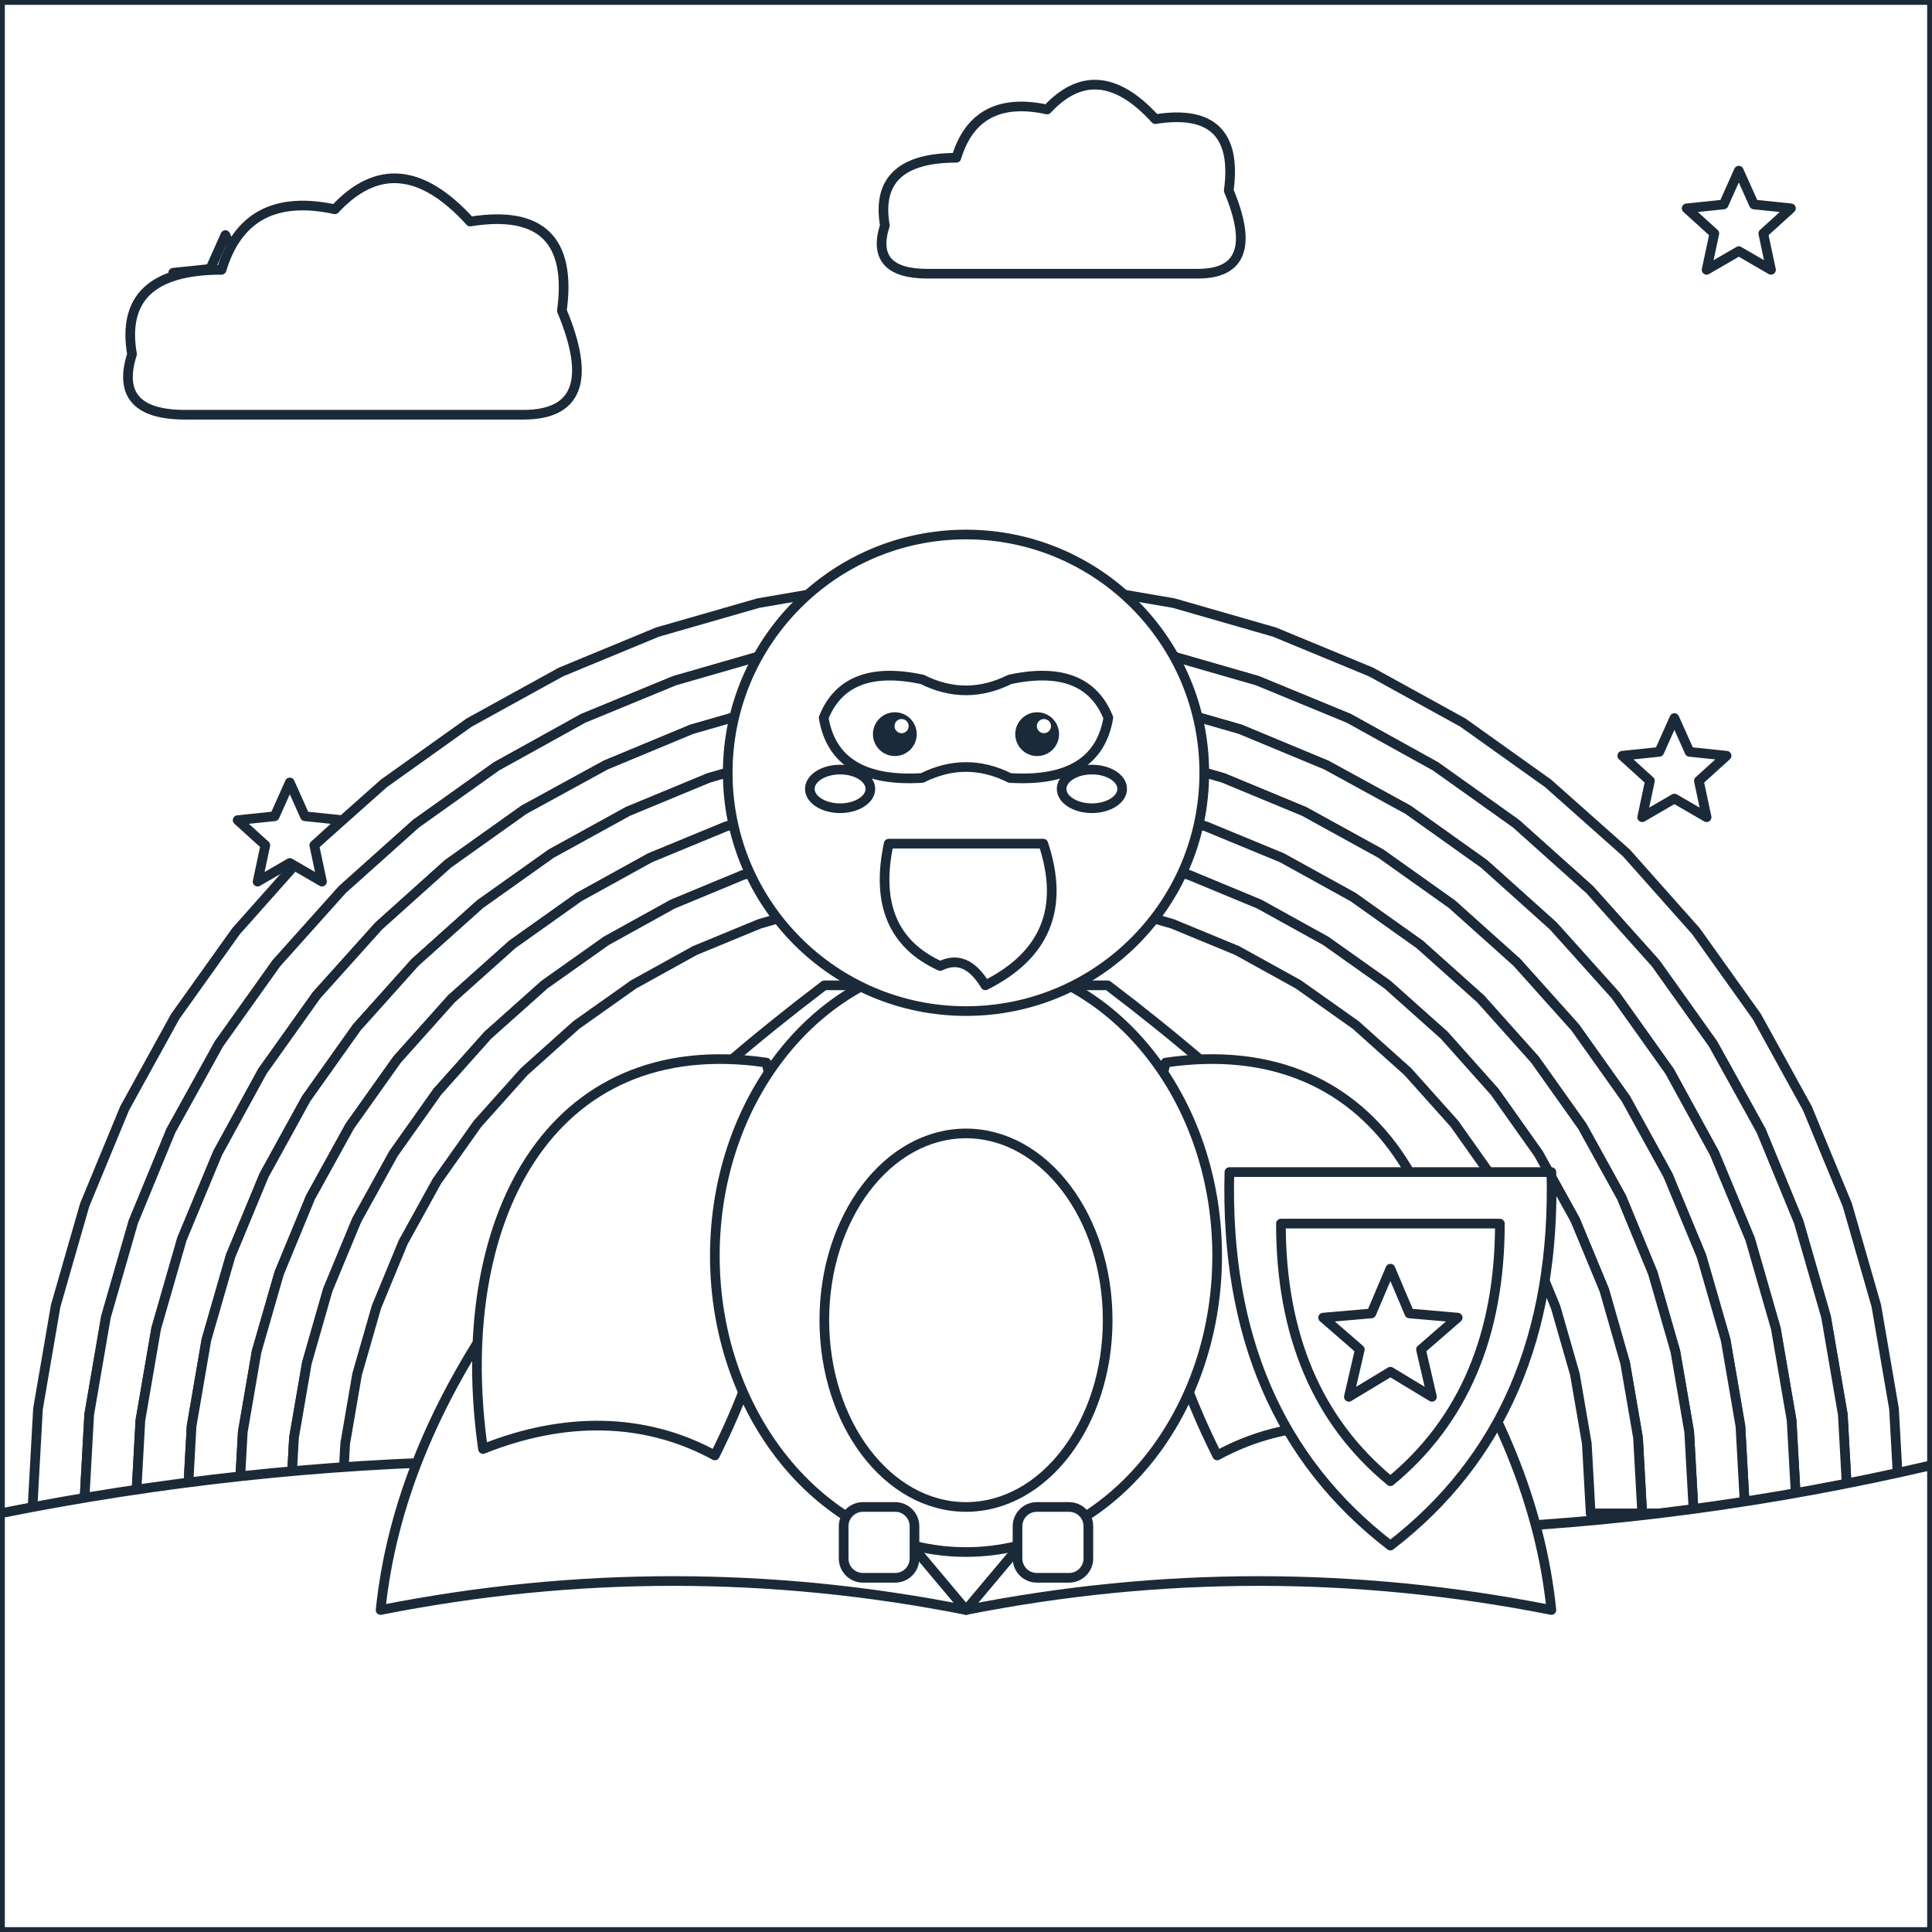
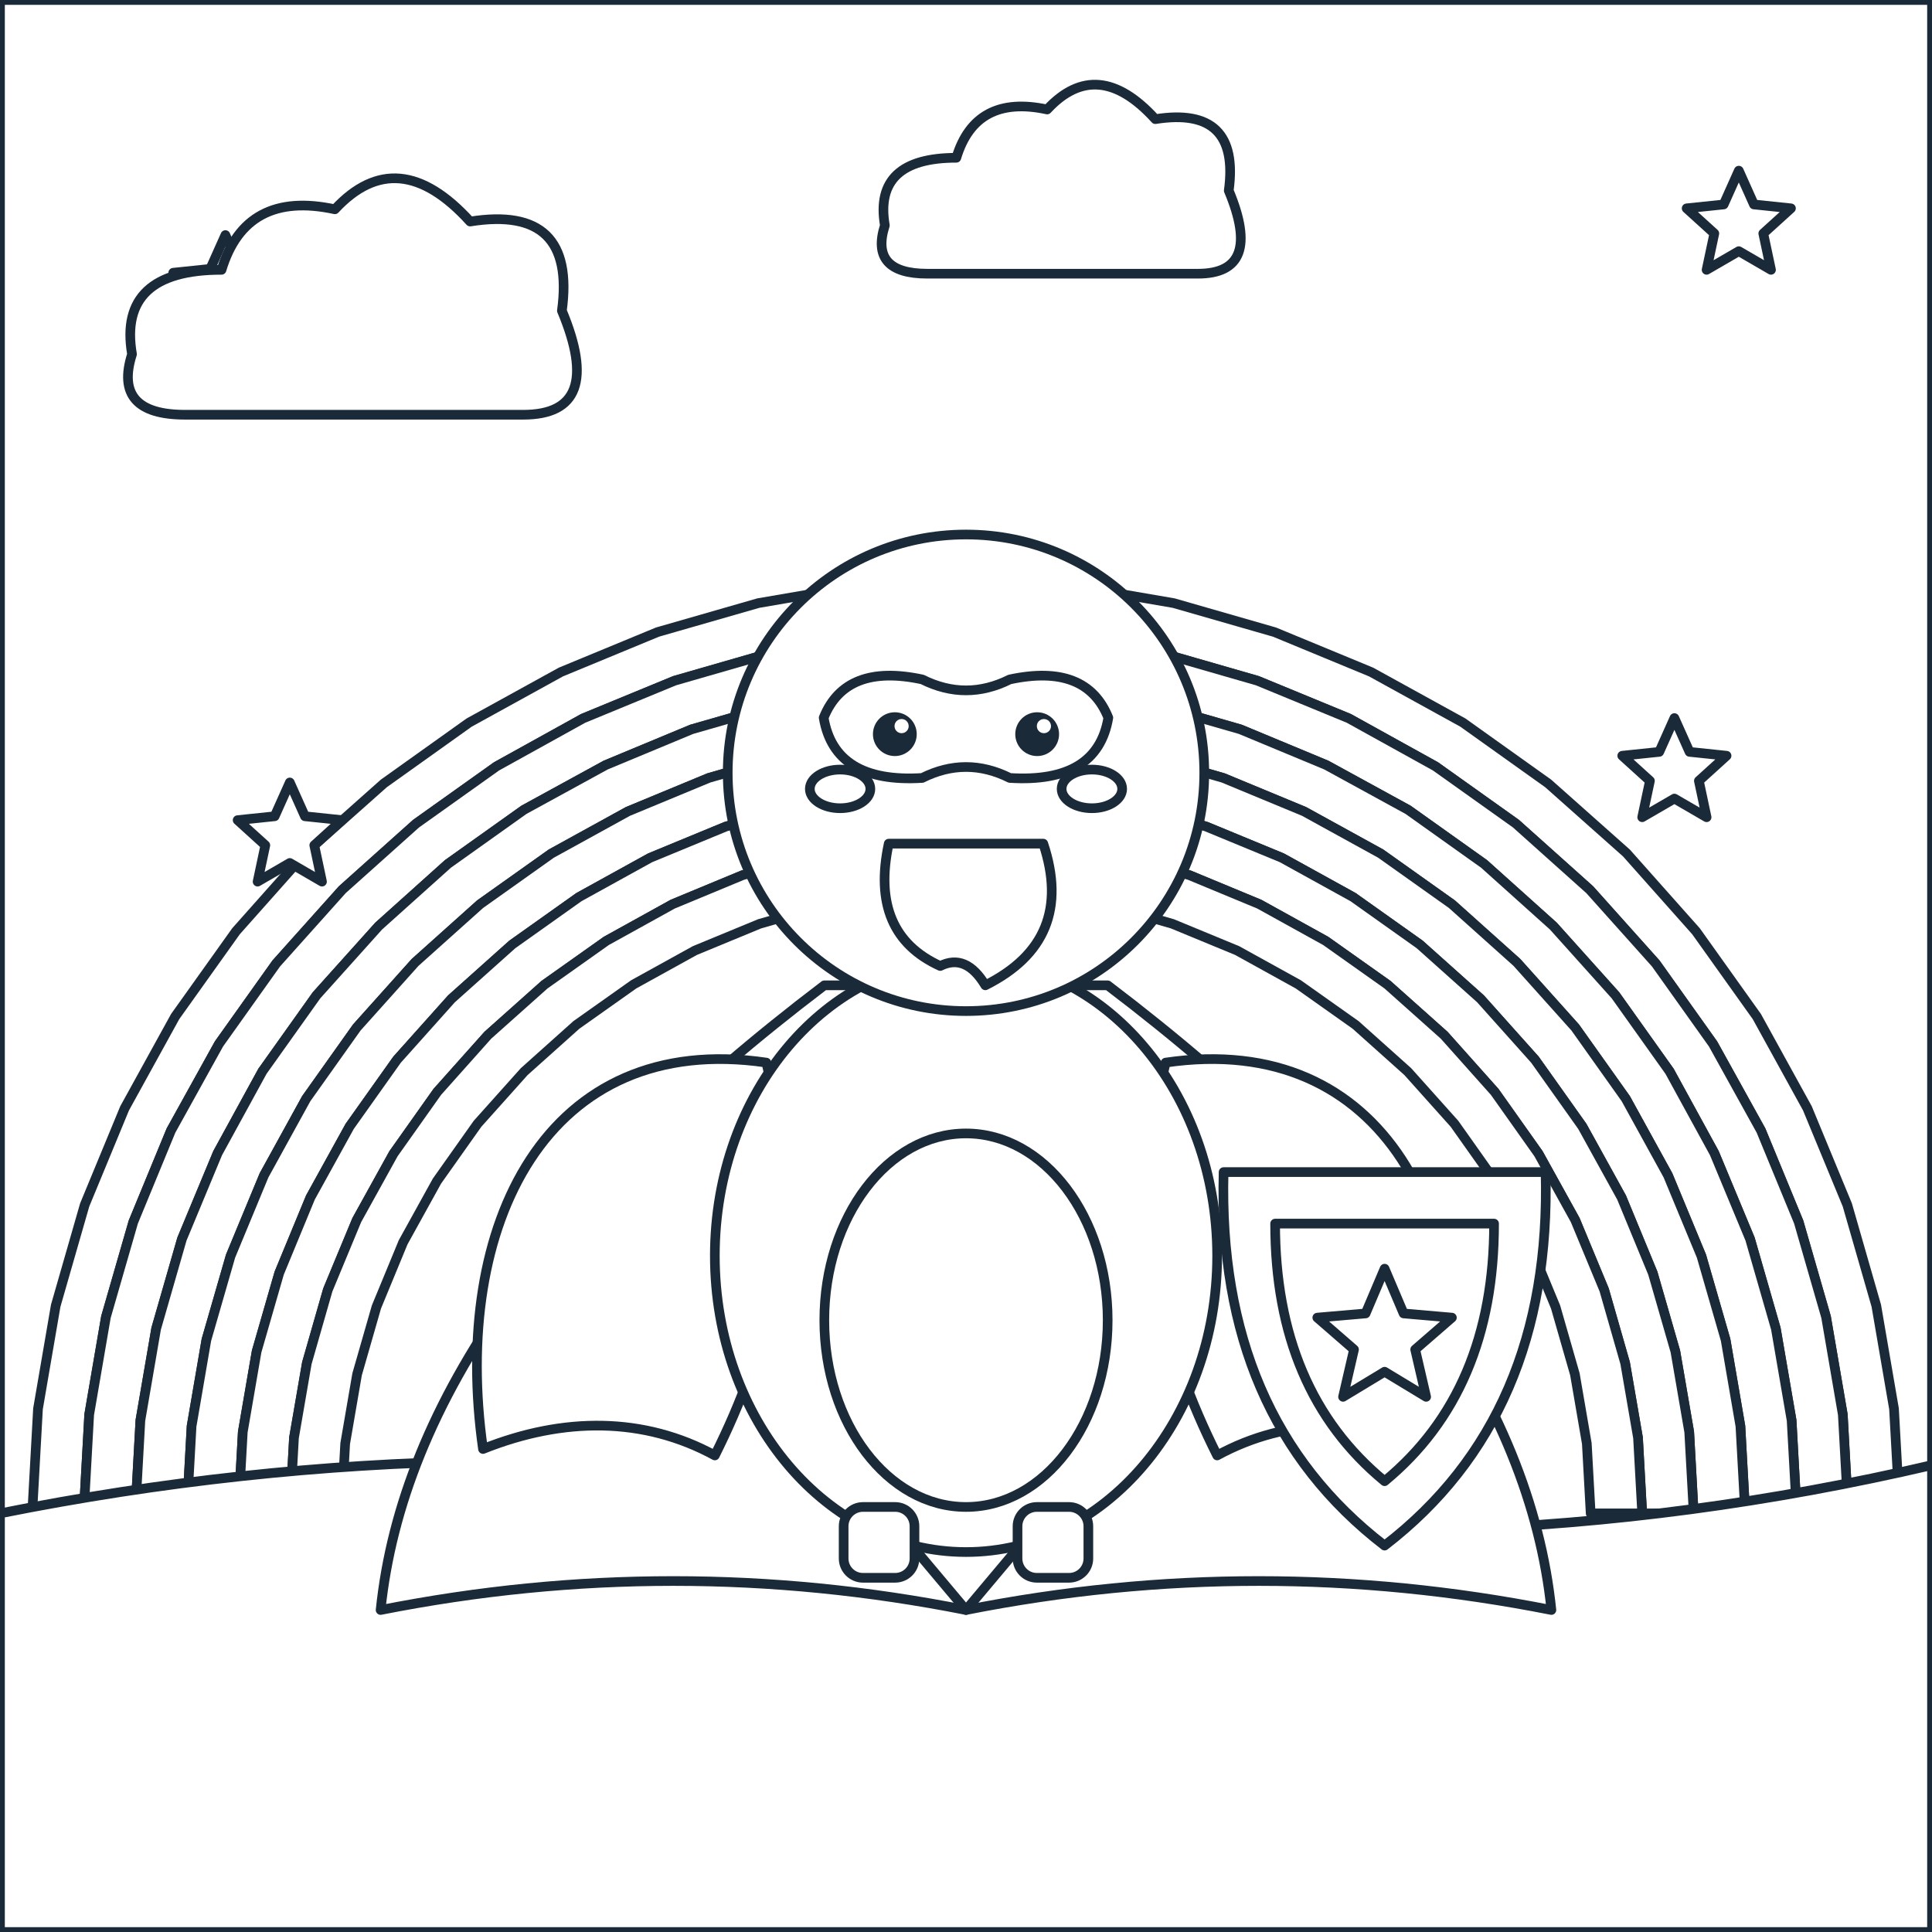
<svg xmlns="http://www.w3.org/2000/svg" viewBox="0 0 600 600" data-picture="dai-bang--the-a-doi-truong">
  <g class="scene-back">
    <rect x="0" y="0" width="600" height="600" rx="0" id="r-nen-troi" data-region="nen-troi" class="region" fill="#FFFFFF" stroke="#1B2A38" stroke-width="3" stroke-linejoin="round" />
    <polygon points="10,470 11.8,437.5 17.3,405.5 26.3,374.2 38.7,344.2 54.4,315.7 73.3,289.2 94.9,264.9 119.2,243.3 145.7,224.4 174.2,208.7 204.2,196.3 235.5,187.3 267.5,181.8 300,180 332.5,181.8 364.5,187.3 395.8,196.3 425.8,208.7 454.3,224.4 480.8,243.3 505.1,264.9 526.7,289.2 545.6,315.7 561.3,344.2 573.7,374.2 582.7,405.5 588.2,437.5 590,470 574,470 572.3,439.3 567.1,409 558.6,379.5 546.9,351.1 532,324.2 514.2,299.2 493.7,276.3 470.8,255.8 445.8,238 418.9,223.1 390.5,211.4 361,202.9 330.7,197.7 300,196 269.3,197.7 239,202.9 209.5,211.4 181.1,223.1 154.2,238 129.2,255.8 106.3,276.3 85.8,299.2 68,324.2 53.1,351.1 41.4,379.5 32.9,409 27.7,439.3 26,470" id="r-cau-vong-1" data-region="cau-vong-1" class="region" fill="#FFFFFF" stroke="#1B2A38" stroke-width="3" stroke-linejoin="round" />
    <polygon points="26,470 27.7,439.3 32.9,409 41.4,379.5 53.1,351.1 68,324.2 85.8,299.2 106.3,276.3 129.2,255.8 154.2,238 181.1,223.1 209.5,211.4 239,202.9 269.3,197.7 300,196 330.7,197.7 361,202.9 390.5,211.4 418.9,223.1 445.8,238 470.8,255.8 493.7,276.3 514.2,299.2 532,324.2 546.9,351.1 558.6,379.5 567.1,409 572.3,439.3 574,470 558,470 556.4,441.1 551.5,412.6 543.5,384.8 532.4,358.1 518.5,332.7 501.7,309.1 482.4,287.6 460.9,268.3 437.3,251.5 411.9,237.6 385.2,226.5 357.4,218.5 328.9,213.6 300,212 271.1,213.6 242.6,218.5 214.8,226.5 188.1,237.6 162.7,251.5 139.1,268.3 117.6,287.6 98.3,309.1 81.5,332.7 67.6,358.1 56.5,384.8 48.5,412.6 43.6,441.1 42,470" id="r-cau-vong-2" data-region="cau-vong-2" class="region" fill="#FFFFFF" stroke="#1B2A38" stroke-width="3" stroke-linejoin="round" />
    <polygon points="42,470 43.6,441.1 48.5,412.6 56.5,384.8 67.6,358.1 81.5,332.7 98.3,309.1 117.6,287.6 139.1,268.3 162.7,251.5 188.1,237.6 214.8,226.5 242.6,218.5 271.1,213.6 300,212 328.9,213.6 357.4,218.5 385.2,226.5 411.9,237.6 437.3,251.5 460.9,268.3 482.4,287.6 501.7,309.1 518.5,332.7 532.4,358.1 543.5,384.8 551.5,412.6 556.4,441.1 558,470 542,470 540.5,442.9 535.9,416.1 528.4,390.1 518,365 504.9,341.2 489.2,319.1 471.1,298.9 450.9,280.8 428.8,265.1 405,252 379.9,241.6 353.9,234.1 327.1,229.5 300,228 272.9,229.5 246.1,234.1 220.1,241.6 195,252 171.2,265.1 149.1,280.8 128.9,298.9 110.8,319.1 95.1,341.2 82,365 71.6,390.1 64.1,416.1 59.5,442.9 58,470" id="r-cau-vong-3" data-region="cau-vong-3" class="region" fill="#FFFFFF" stroke="#1B2A38" stroke-width="3" stroke-linejoin="round" />
    <polygon points="58,470 59.5,442.9 64.1,416.1 71.6,390.1 82,365 95.1,341.2 110.8,319.1 128.9,298.9 149.1,280.8 171.2,265.1 195,252 220.1,241.6 246.1,234.1 272.9,229.5 300,228 327.1,229.5 353.9,234.1 379.9,241.6 405,252 428.8,265.1 450.9,280.8 471.1,298.9 489.2,319.1 504.9,341.2 518,365 528.4,390.1 535.9,416.1 540.5,442.9 542,470 526,470 524.6,444.7 520.3,419.7 513.3,395.4 503.6,371.9 491.4,349.8 476.7,329.1 459.8,310.2 440.9,293.3 420.2,278.6 398.1,266.4 374.6,256.7 350.3,249.7 325.3,245.4 300,244 274.7,245.4 249.7,249.7 225.4,256.7 201.9,266.4 179.8,278.6 159.1,293.3 140.2,310.2 123.3,329.1 108.6,349.8 96.4,371.9 86.7,395.4 79.7,419.7 75.4,444.7 74,470" id="r-cau-vong-4" data-region="cau-vong-4" class="region" fill="#FFFFFF" stroke="#1B2A38" stroke-width="3" stroke-linejoin="round" />
    <polygon points="74,470 75.4,444.7 79.7,419.7 86.7,395.4 96.4,371.9 108.6,349.8 123.3,329.1 140.2,310.2 159.1,293.3 179.8,278.6 201.9,266.4 225.4,256.7 249.7,249.7 274.7,245.4 300,244 325.3,245.4 350.3,249.7 374.6,256.7 398.1,266.4 420.2,278.6 440.9,293.3 459.8,310.2 476.7,329.1 491.4,349.8 503.6,371.9 513.3,395.4 520.3,419.7 524.6,444.7 526,470 510,470 508.7,446.5 504.7,423.3 498.2,400.6 489.2,378.9 477.8,358.3 464.2,339.1 448.5,321.5 430.9,305.8 411.7,292.2 391.1,280.8 369.4,271.8 346.7,265.3 323.5,261.3 300,260 276.5,261.3 253.3,265.3 230.6,271.8 208.9,280.8 188.3,292.2 169.1,305.8 151.5,321.5 135.8,339.1 122.2,358.3 110.8,378.9 101.8,400.6 95.3,423.3 91.3,446.5 90,470" id="r-cau-vong-5" data-region="cau-vong-5" class="region" fill="#FFFFFF" stroke="#1B2A38" stroke-width="3" stroke-linejoin="round" />
    <polygon points="90,470 91.3,446.5 95.3,423.3 101.8,400.6 110.8,378.9 122.2,358.3 135.8,339.1 151.5,321.5 169.1,305.8 188.3,292.2 208.9,280.8 230.6,271.8 253.3,265.3 276.5,261.3 300,260 323.5,261.3 346.7,265.3 369.4,271.8 391.1,280.8 411.7,292.2 430.9,305.8 448.5,321.5 464.2,339.1 477.8,358.3 489.2,378.9 498.2,400.6 504.7,423.3 508.7,446.5 510,470 494,470 492.8,448.3 489.1,426.8 483.1,405.9 474.8,385.8 464.3,366.8 451.7,349 437.2,332.8 421,318.3 403.2,305.7 384.2,295.2 364.1,286.9 343.2,280.9 321.7,277.2 300,276 278.3,277.2 256.8,280.9 235.9,286.9 215.8,295.2 196.8,305.7 179,318.3 162.8,332.8 148.3,349 135.7,366.8 125.2,385.8 116.9,405.9 110.9,426.8 107.2,448.3 106,470" id="r-cau-vong-6" data-region="cau-vong-6" class="region" fill="#FFFFFF" stroke="#1B2A38" stroke-width="3" stroke-linejoin="round" />
    <polygon points="70,73 74.7,83.5 86.2,84.7 77.6,92.5 80,103.8 70,98 60,103.8 62.4,92.5 53.8,84.7 65.3,83.5" id="r-sao-lap-lanh-1" data-region="sao-lap-lanh-1" class="region" fill="#FFFFFF" stroke="#1B2A38" stroke-width="3" stroke-linejoin="round" />
    <polygon points="540,53 544.7,63.5 556.2,64.7 547.6,72.5 550,83.8 540,78 530,83.8 532.4,72.5 523.8,64.7 535.3,63.5" id="r-sao-lap-lanh-2" data-region="sao-lap-lanh-2" class="region" fill="#FFFFFF" stroke="#1B2A38" stroke-width="3" stroke-linejoin="round" />
    <polygon points="520,223 524.7,233.5 536.2,234.7 527.6,242.5 530,253.8 520,248 510,253.8 512.4,242.5 503.8,234.7 515.3,233.5" id="r-sao-lap-lanh-3" data-region="sao-lap-lanh-3" class="region" fill="#FFFFFF" stroke="#1B2A38" stroke-width="3" stroke-linejoin="round" />
    <polygon points="90,243 94.7,253.5 106.2,254.7 97.6,262.5 100,273.8 90,268 80,273.8 82.4,262.5 73.8,254.7 85.3,253.5" id="r-sao-lap-lanh-4" data-region="sao-lap-lanh-4" class="region" fill="#FFFFFF" stroke="#1B2A38" stroke-width="3" stroke-linejoin="round" />
    <path d="M 57.5 128.8 Q 35 128.8 41 110 Q 36.5 83.8 68.8 83.8 Q 76.3 59 104 65 Q 123.5 44 146 68.8 Q 179 63.5 174.5 96.5 Q 188 128.8 162.5 128.8 Z" id="r-may-1" data-region="may-1" class="region" fill="#FFFFFF" stroke="#1B2A38" stroke-width="3" stroke-linejoin="round" />
    <path d="M 288 85 Q 270 85 274.8 70 Q 271.2 49 297 49 Q 303 29.2 325.2 34 Q 340.8 17.2 358.8 37 Q 385.2 32.8 381.6 59.2 Q 392.4 85 372 85 Z" id="r-may-2" data-region="may-2" class="region" fill="#FFFFFF" stroke="#1B2A38" stroke-width="3" stroke-linejoin="round" />
    <path d="M 0 470 Q 150 440 300 465 Q 450 490 600 455 L 600 600 L 0 600 Z" id="r-nen-dat" data-region="nen-dat" class="region" fill="#FFFFFF" stroke="#1B2A38" stroke-width="3" stroke-linejoin="round" />
  </g>
  <g id="subject" class="subject anim-bounce">
    <path d="M 256 306 L 344 306 Q 471.8 403 481.8 500 Q 390.9 482 300 500 Q 209.1 482 118.2 500 Q 128.2 403 256 306 Z" id="r-ao-choang" data-region="ao-choang" class="region" fill="#FFFFFF" stroke="#1B2A38" stroke-width="3" stroke-linejoin="round" />
    <polygon points="258,450 300,500 342,450" id="r-duoi-long" data-region="duoi-long" class="region" fill="#FFFFFF" stroke="#1B2A38" stroke-width="3" stroke-linejoin="round" />
    <path d="M 238 330 C 170 320 140 380 150 450 C 175 440 200 440 222 452 C 238 420 250 380 238 330 Z" id="r-canh-trai" data-region="canh-trai" class="region" fill="#FFFFFF" stroke="#1B2A38" stroke-width="3" stroke-linejoin="round" />
    <path d="M 362 330 C 430 320 460 380 450 450 C 425 440 400 440 378 452 C 362 420 350 380 362 330 Z" id="r-canh-phai" data-region="canh-phai" class="region" fill="#FFFFFF" stroke="#1B2A38" stroke-width="3" stroke-linejoin="round" />
    <ellipse cx="300" cy="390" rx="78" ry="92" id="r-than" data-region="than" class="region" fill="#FFFFFF" stroke="#1B2A38" stroke-width="3" stroke-linejoin="round" />
    <ellipse cx="300" cy="410" rx="44" ry="58" id="r-nguc" data-region="nguc" class="region" fill="#FFFFFF" stroke="#1B2A38" stroke-width="3" stroke-linejoin="round" />
    <rect x="262" y="468" width="22" height="22" rx="6" id="r-chan-trai" data-region="chan-trai" class="region" fill="#FFFFFF" stroke="#1B2A38" stroke-width="3" stroke-linejoin="round" />
    <rect x="316" y="468" width="22" height="22" rx="6" id="r-chan-phai" data-region="chan-phai" class="region" fill="#FFFFFF" stroke="#1B2A38" stroke-width="3" stroke-linejoin="round" />
    <ellipse cx="300" cy="240" rx="74" ry="74" id="r-dau" data-region="dau" class="region" fill="#FFFFFF" stroke="#1B2A38" stroke-width="3" stroke-linejoin="round" />
    <path d="M 276 262 L 324 262 Q 334 292 306 306 Q 300 296 292 300 Q 270 290 276 262 Z" id="r-mo" data-region="mo" class="region" fill="#FFFFFF" stroke="#1B2A38" stroke-width="3" stroke-linejoin="round" />
    <path d="M 255.8 222.9 Q 262.6 205.9 286.4 211 Q 300 217.8 313.6 211 Q 337.4 205.9 344.2 222.9 Q 340.8 243.3 313.6 241.6 Q 300 234.8 286.4 241.6 Q 259.2 243.3 255.8 222.9 Z" id="r-mat-na" data-region="mat-na" class="region" fill="#FFFFFF" stroke="#1B2A38" stroke-width="3" stroke-linejoin="round" />
    <g class="deco" pointer-events="none">
      <circle cx="277.9" cy="228" r="6.8" fill="#1B2A38" />
    </g>
    <g class="deco" pointer-events="none">
      <circle cx="322.1" cy="228" r="6.8" fill="#1B2A38" />
    </g>
    <g class="deco" pointer-events="none">
      <circle cx="280" cy="225.5" r="2.2" fill="#FFFFFF" />
    </g>
    <g class="deco" pointer-events="none">
      <circle cx="324.2" cy="225.5" r="2.2" fill="#FFFFFF" />
    </g>
    <ellipse cx="260.9" cy="245" rx="9.4" ry="6" id="r-ma-trai" data-region="ma-trai" class="region" fill="#FFFFFF" stroke="#1B2A38" stroke-width="3" stroke-linejoin="round" />
    <ellipse cx="339.1" cy="245" rx="9.4" ry="6" id="r-ma-phai" data-region="ma-phai" class="region" fill="#FFFFFF" stroke="#1B2A38" stroke-width="3" stroke-linejoin="round" />
-     <path d="M 381.8 364 L 481.8 364 Q 483.8 440 431.8 480 Q 379.8 440 381.8 364 Z" id="r-khien" data-region="khien" class="region" fill="#FFFFFF" stroke="#1B2A38" stroke-width="3" stroke-linejoin="round" />
-     <path d="M 397.8 380 L 465.8 380 Q 465.8 432 431.8 460 Q 397.8 432 397.8 380 Z" id="r-khien-vien" data-region="khien-vien" class="region" fill="#FFFFFF" stroke="#1B2A38" stroke-width="3" stroke-linejoin="round" />
-     <polygon points="431.8,394 437.7,407.9 452.7,409.2 441.3,419.1 444.7,433.8 431.8,426 418.9,433.8 422.3,419.1 410.9,409.2 425.9,407.9" id="r-khien-sao" data-region="khien-sao" class="region" fill="#FFFFFF" stroke="#1B2A38" stroke-width="3" stroke-linejoin="round" />
+     <path d="M 380 364 L 480 364 Q 482 440 430 480 Q 378 440 380 364 Z" id="r-khien" data-region="khien" class="region" fill="#FFFFFF" stroke="#1B2A38" stroke-width="3" stroke-linejoin="round" />
+     <path d="M 396 380 L 464 380 Q 464 432 430 460 Q 396 432 396 380 Z" id="r-khien-vien" data-region="khien-vien" class="region" fill="#FFFFFF" stroke="#1B2A38" stroke-width="3" stroke-linejoin="round" />
+     <polygon points="430,394 435.9,407.9 450.9,409.2 439.5,419.1 442.9,433.8 430,426 417.1,433.8 420.5,419.1 409.1,409.2 424.1,407.9" id="r-khien-sao" data-region="khien-sao" class="region" fill="#FFFFFF" stroke="#1B2A38" stroke-width="3" stroke-linejoin="round" />
  </g>
  <g class="scene-front">

</g>
</svg>
